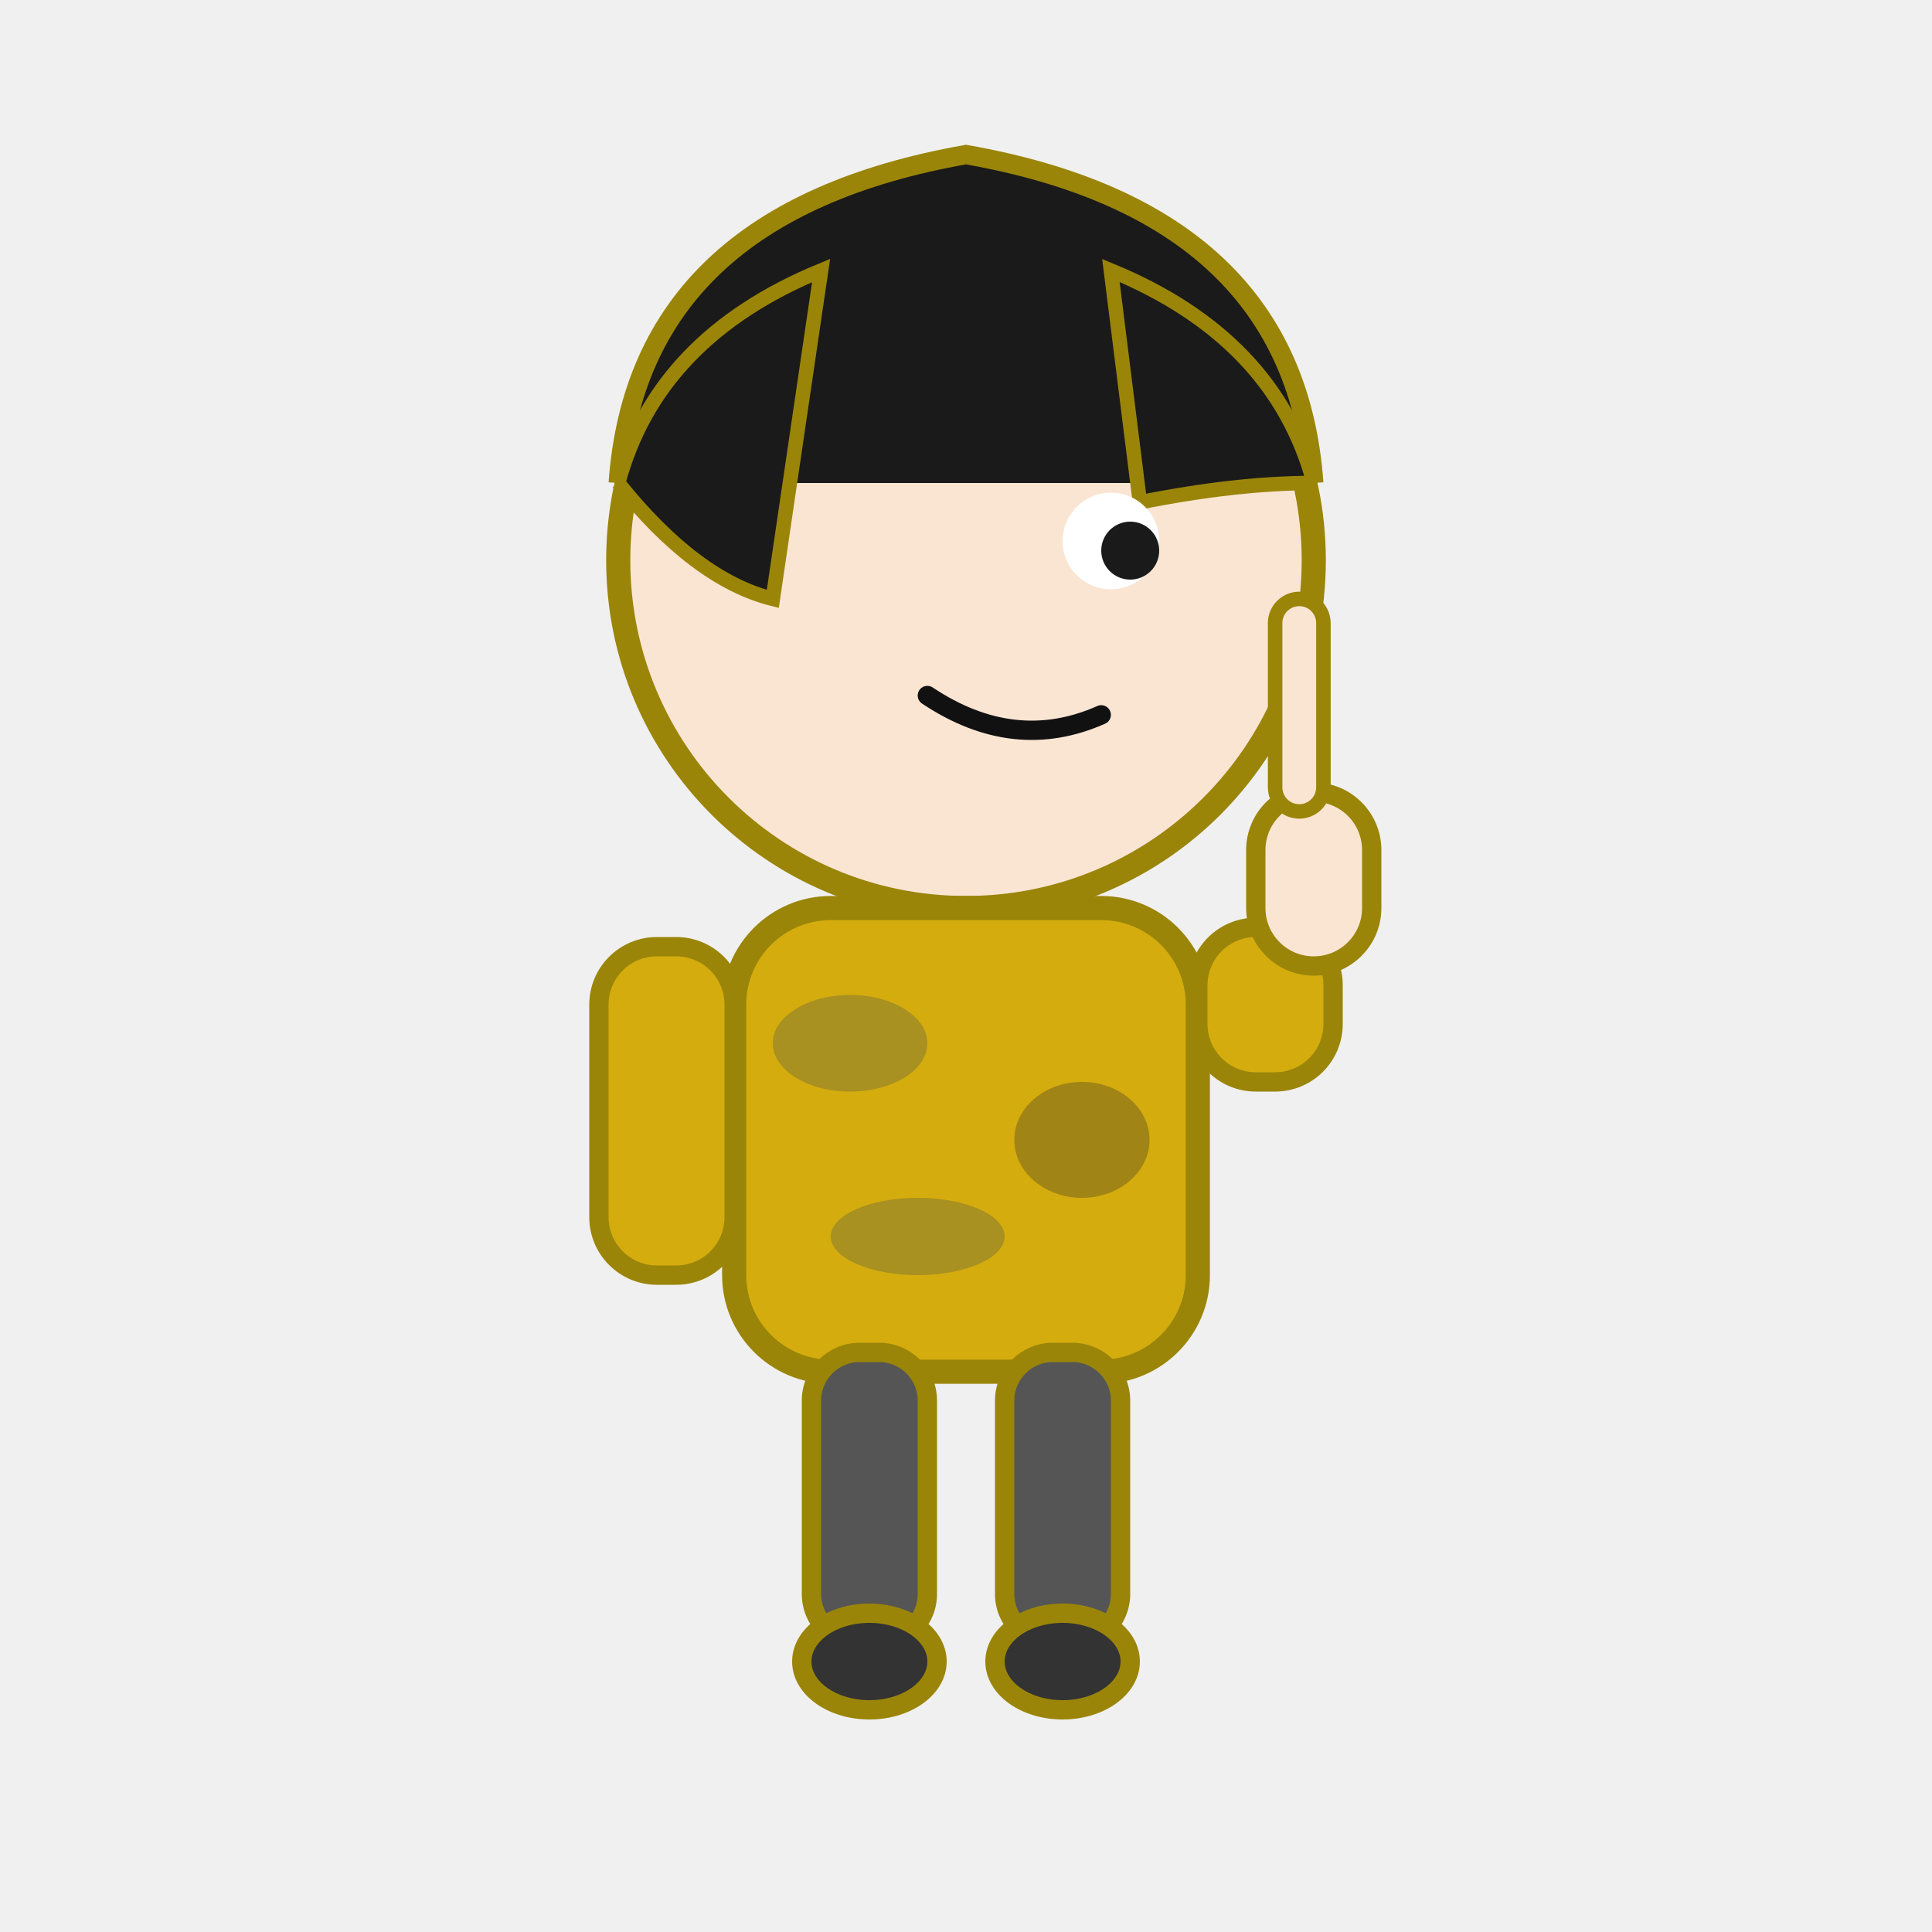
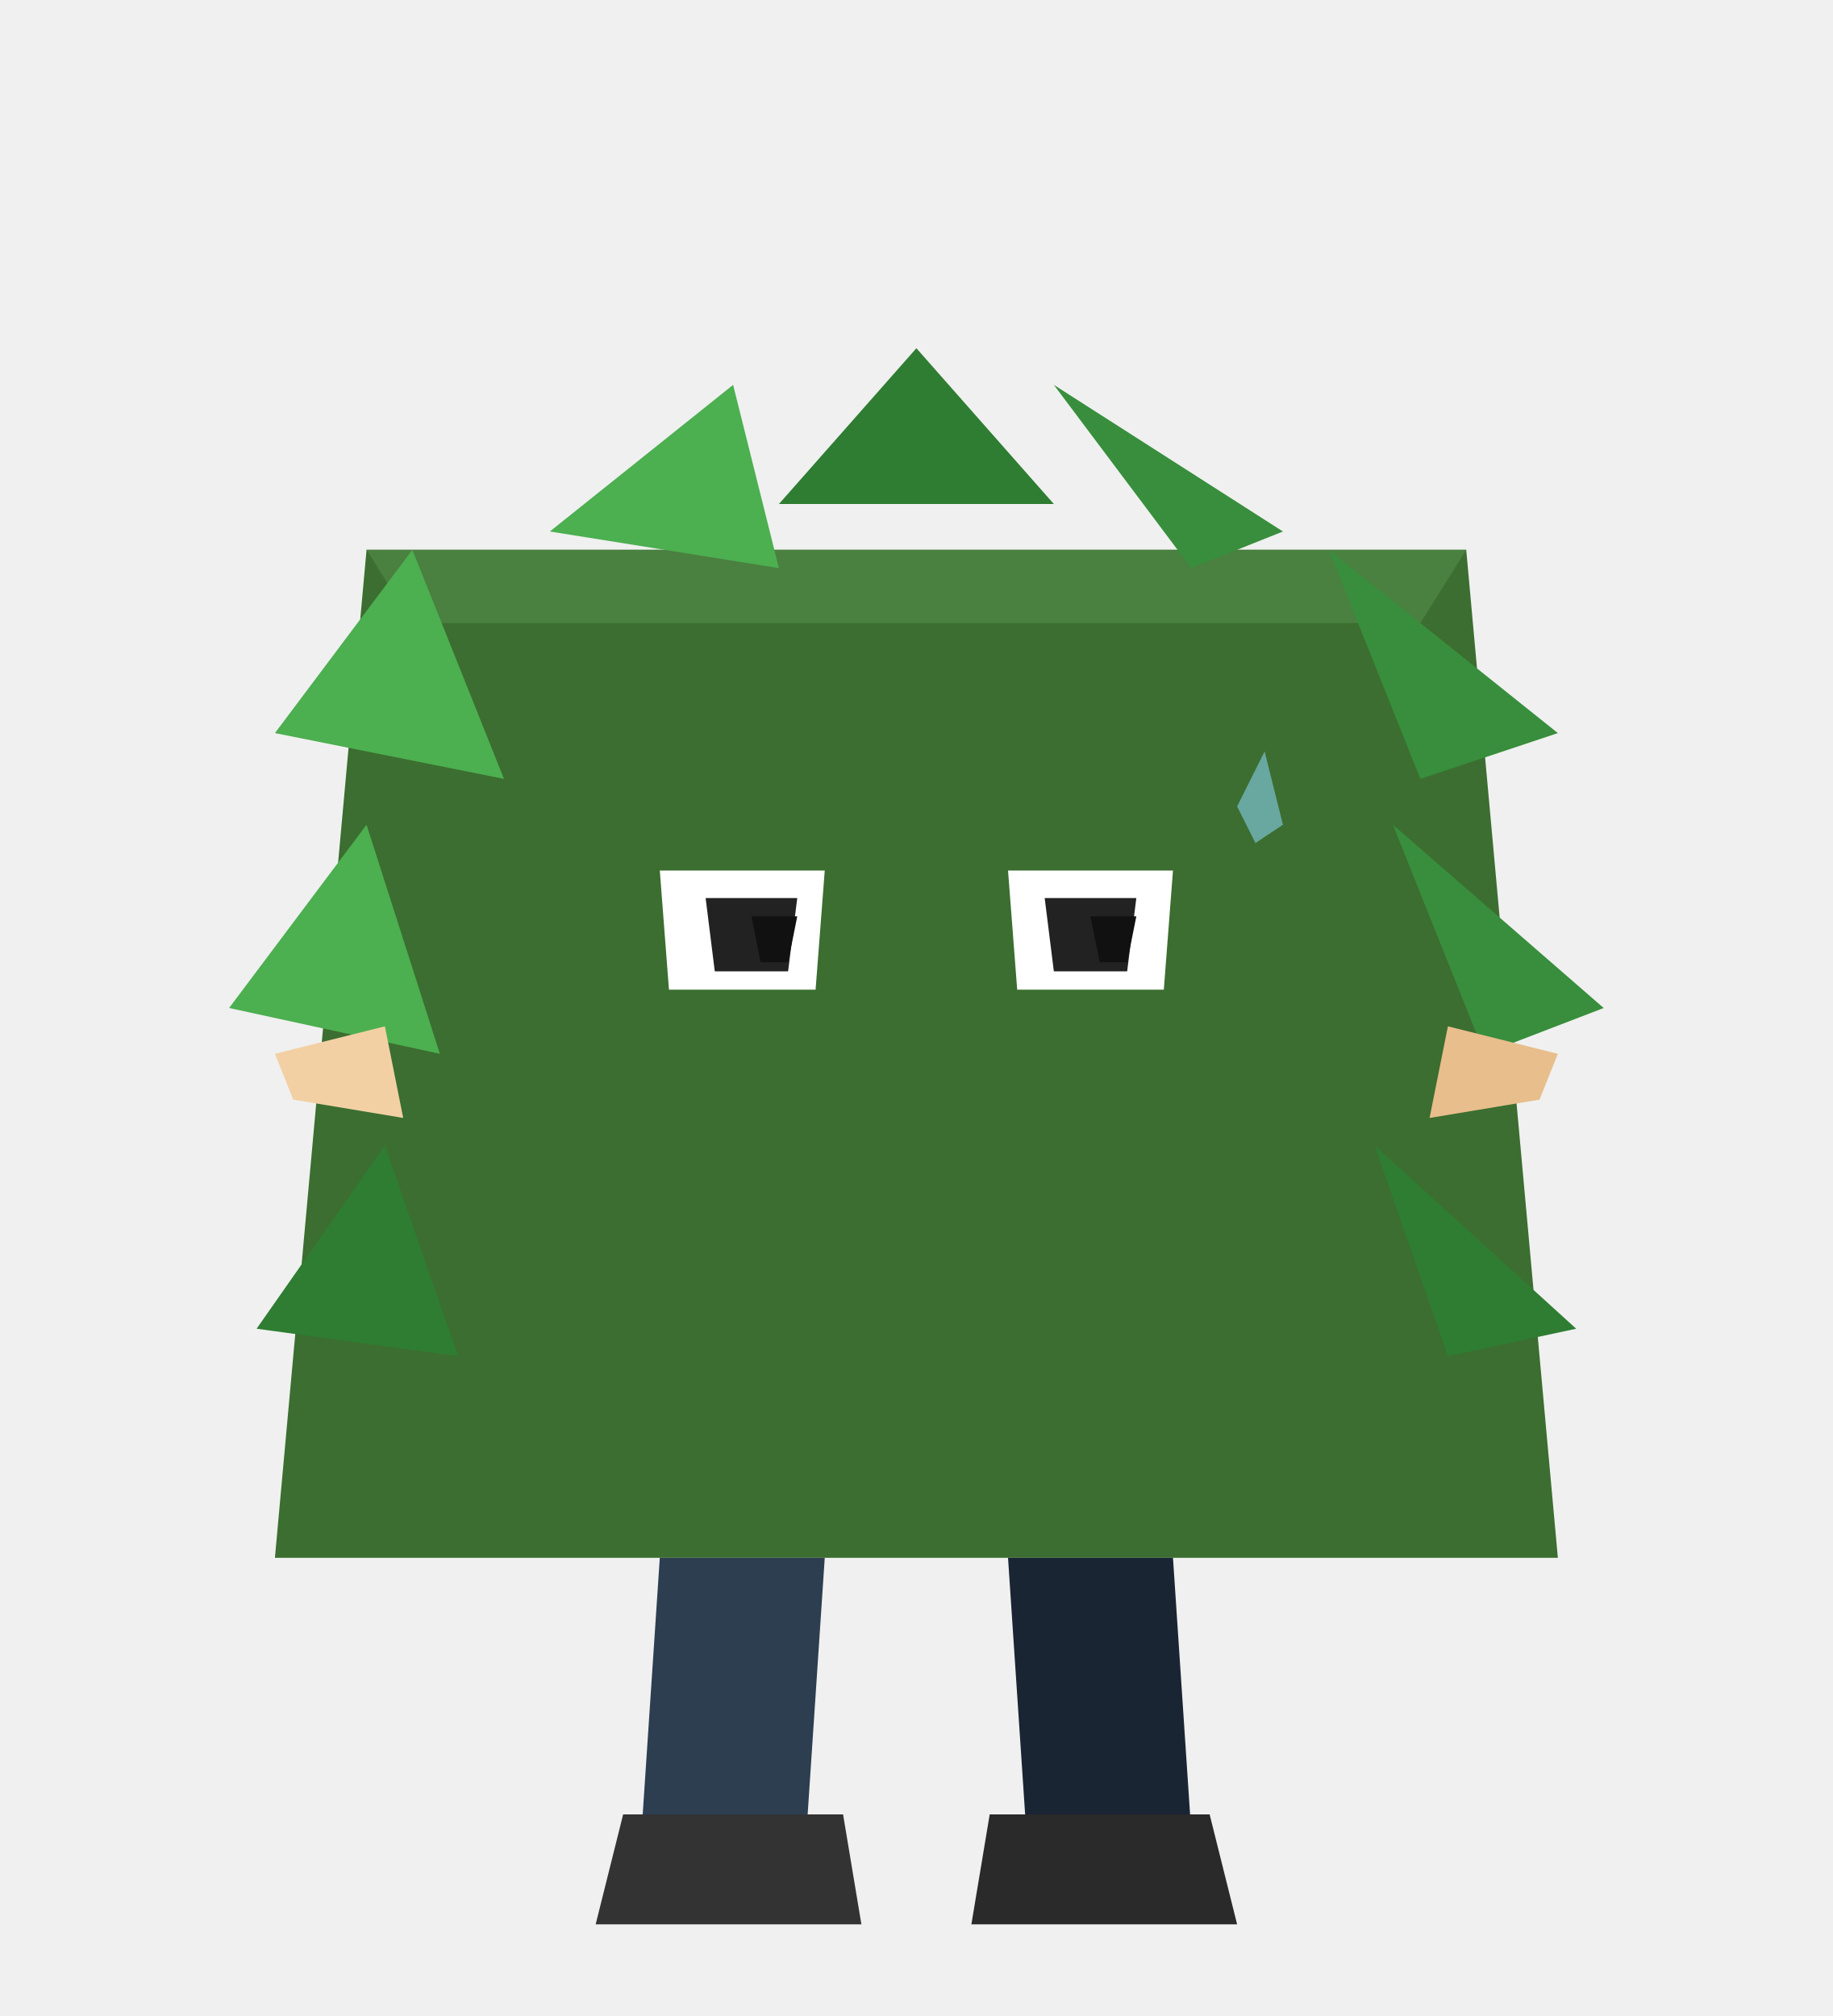
- <svg xmlns="http://www.w3.org/2000/svg" viewBox="0 0 200 200" width="200" height="200">
-   <circle cx="100" cy="58" r="36" fill="#FAE5D3" stroke="#9A8509" stroke-width="2.5" />
-   <path d="M64,50 Q66,22 100,16 Q134,22 136,50" fill="#1A1A1A" stroke="#9A8509" stroke-width="2" />
-   <path d="M64,50 Q68,35 85,28 L80,62 Q72,60 64,50" fill="#1A1A1A" stroke="#9A8509" stroke-width="1.5" />
-   <path d="M136,50 Q132,35 115,28 L118,52 Q128,50 136,50" fill="#1A1A1A" stroke="#9A8509" stroke-width="1.5" />
-   <circle cx="115" cy="56" r="5" fill="white" />
-   <circle cx="117" cy="57" r="3" fill="#1A1A1A" />
-   <path d="M96,72 Q105,78 114,74" fill="none" stroke="#111" stroke-width="2" stroke-linecap="round" />
-   <rect x="76" y="94" width="48" height="48" rx="10" fill="#D4AC0D" stroke="#9A8509" stroke-width="2.5" />
-   <ellipse cx="88" cy="108" rx="8" ry="5" fill="#8B7D2E" opacity="0.6" />
-   <ellipse cx="112" cy="118" rx="7" ry="6" fill="#6B5B1E" opacity="0.5" />
-   <ellipse cx="95" cy="128" rx="9" ry="4" fill="#8B7D2E" opacity="0.6" />
-   <rect x="124" y="96" width="14" height="16" rx="6" fill="#D4AC0D" stroke="#9A8509" stroke-width="2" />
-   <rect x="130" y="82" width="12" height="18" rx="6" fill="#FAE5D3" stroke="#9A8509" stroke-width="2" />
-   <rect x="132" y="62" width="5" height="22" rx="2.5" fill="#FAE5D3" stroke="#9A8509" stroke-width="1.5" />
-   <rect x="62" y="98" width="14" height="34" rx="6" fill="#D4AC0D" stroke="#9A8509" stroke-width="2" />
-   <rect x="84" y="140" width="12" height="30" rx="5" fill="#555" stroke="#9A8509" stroke-width="2" />
-   <rect x="104" y="140" width="12" height="30" rx="5" fill="#555" stroke="#9A8509" stroke-width="2" />
-   <ellipse cx="90" cy="172" rx="7" ry="5" fill="#333" stroke="#9A8509" stroke-width="2" />
-   <ellipse cx="110" cy="172" rx="7" ry="5" fill="#333" stroke="#9A8509" stroke-width="2" />
+ <svg xmlns="http://www.w3.org/2000/svg" viewBox="0 0 200 220" width="200" height="220">
+   <polygon points="40,60 160,60 170,170 30,170" fill="#3B6E30" />
+   <polygon points="40,60 160,60 155,68 45,68" fill="#4A8040" />
+   <polygon points="30,80 45,60 55,85" fill="#4CAF50" />
+   <polygon points="145,60 170,80 155,85" fill="#388E3C" />
+   <polygon points="60,58 80,42 85,62" fill="#4CAF50" />
+   <polygon points="115,42 140,58 130,62" fill="#388E3C" />
+   <polygon points="85,55 100,38 115,55" fill="#2E7D32" />
+   <polygon points="25,110 40,90 48,115" fill="#4CAF50" />
+   <polygon points="152,90 175,110 162,115" fill="#388E3C" />
+   <polygon points="28,145 42,125 50,148" fill="#2E7D32" />
+   <polygon points="150,125 172,145 158,148" fill="#2E7D32" />
+   <polygon points="72,95 90,95 89,108 73,108" fill="white" />
+   <polygon points="110,95 128,95 127,108 111,108" fill="white" />
+   <polygon points="77,98 87,98 86,106 78,106" fill="#222" />
+   <polygon points="114,98 124,98 123,106 115,106" fill="#222" />
+   <polygon points="82,100 87,100 86,105 83,105" fill="#111" />
+   <polygon points="119,100 124,100 123,105 120,105" fill="#111" />
+   <polygon points="135,88 138,82 140,90 137,92" fill="#87CEEB" opacity="0.6" />
+   <polygon points="72,170 90,170 88,200 70,200" fill="#2C3E50" />
+   <polygon points="110,170 128,170 130,200 112,200" fill="#1A2533" />
+   <polygon points="68,198 92,198 94,210 65,210" fill="#333" />
+   <polygon points="108,198 132,198 135,210 106,210" fill="#2A2A2A" />
+   <polygon points="30,115 42,112 44,122 32,120" fill="#F2D0A4" />
+   <polygon points="158,112 170,115 168,120 156,122" fill="#E8BE8C" />
</svg>
